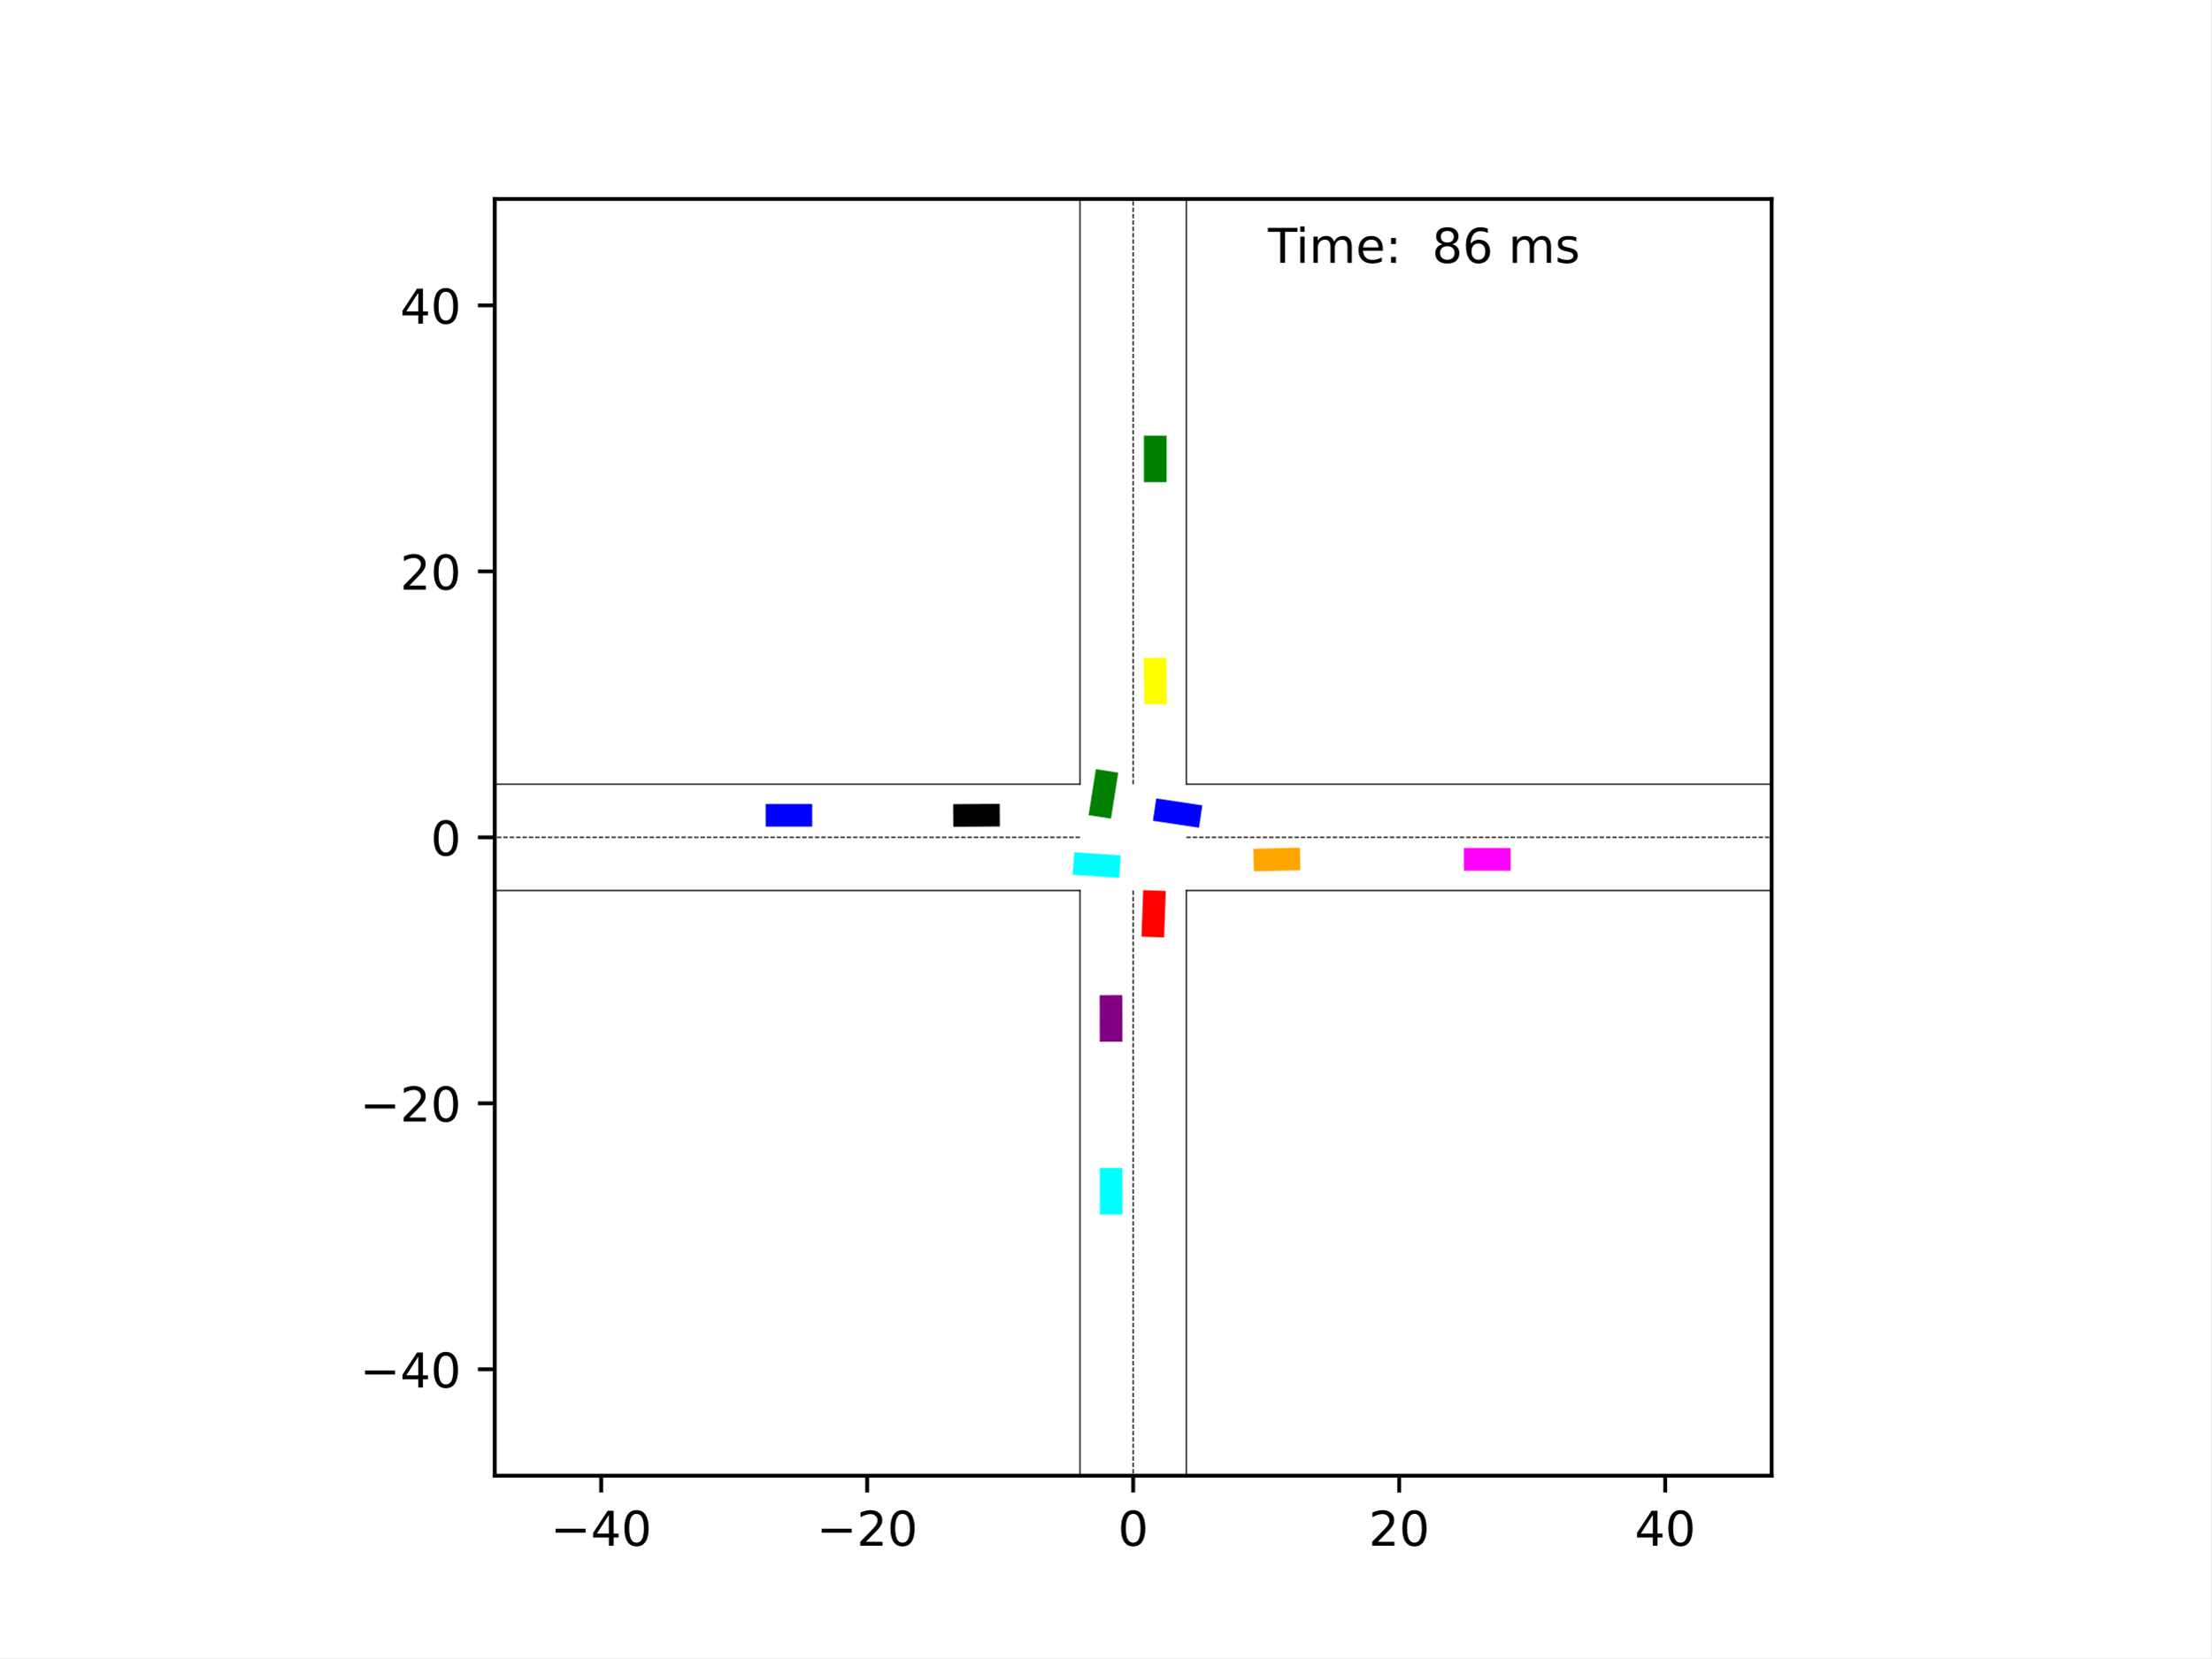
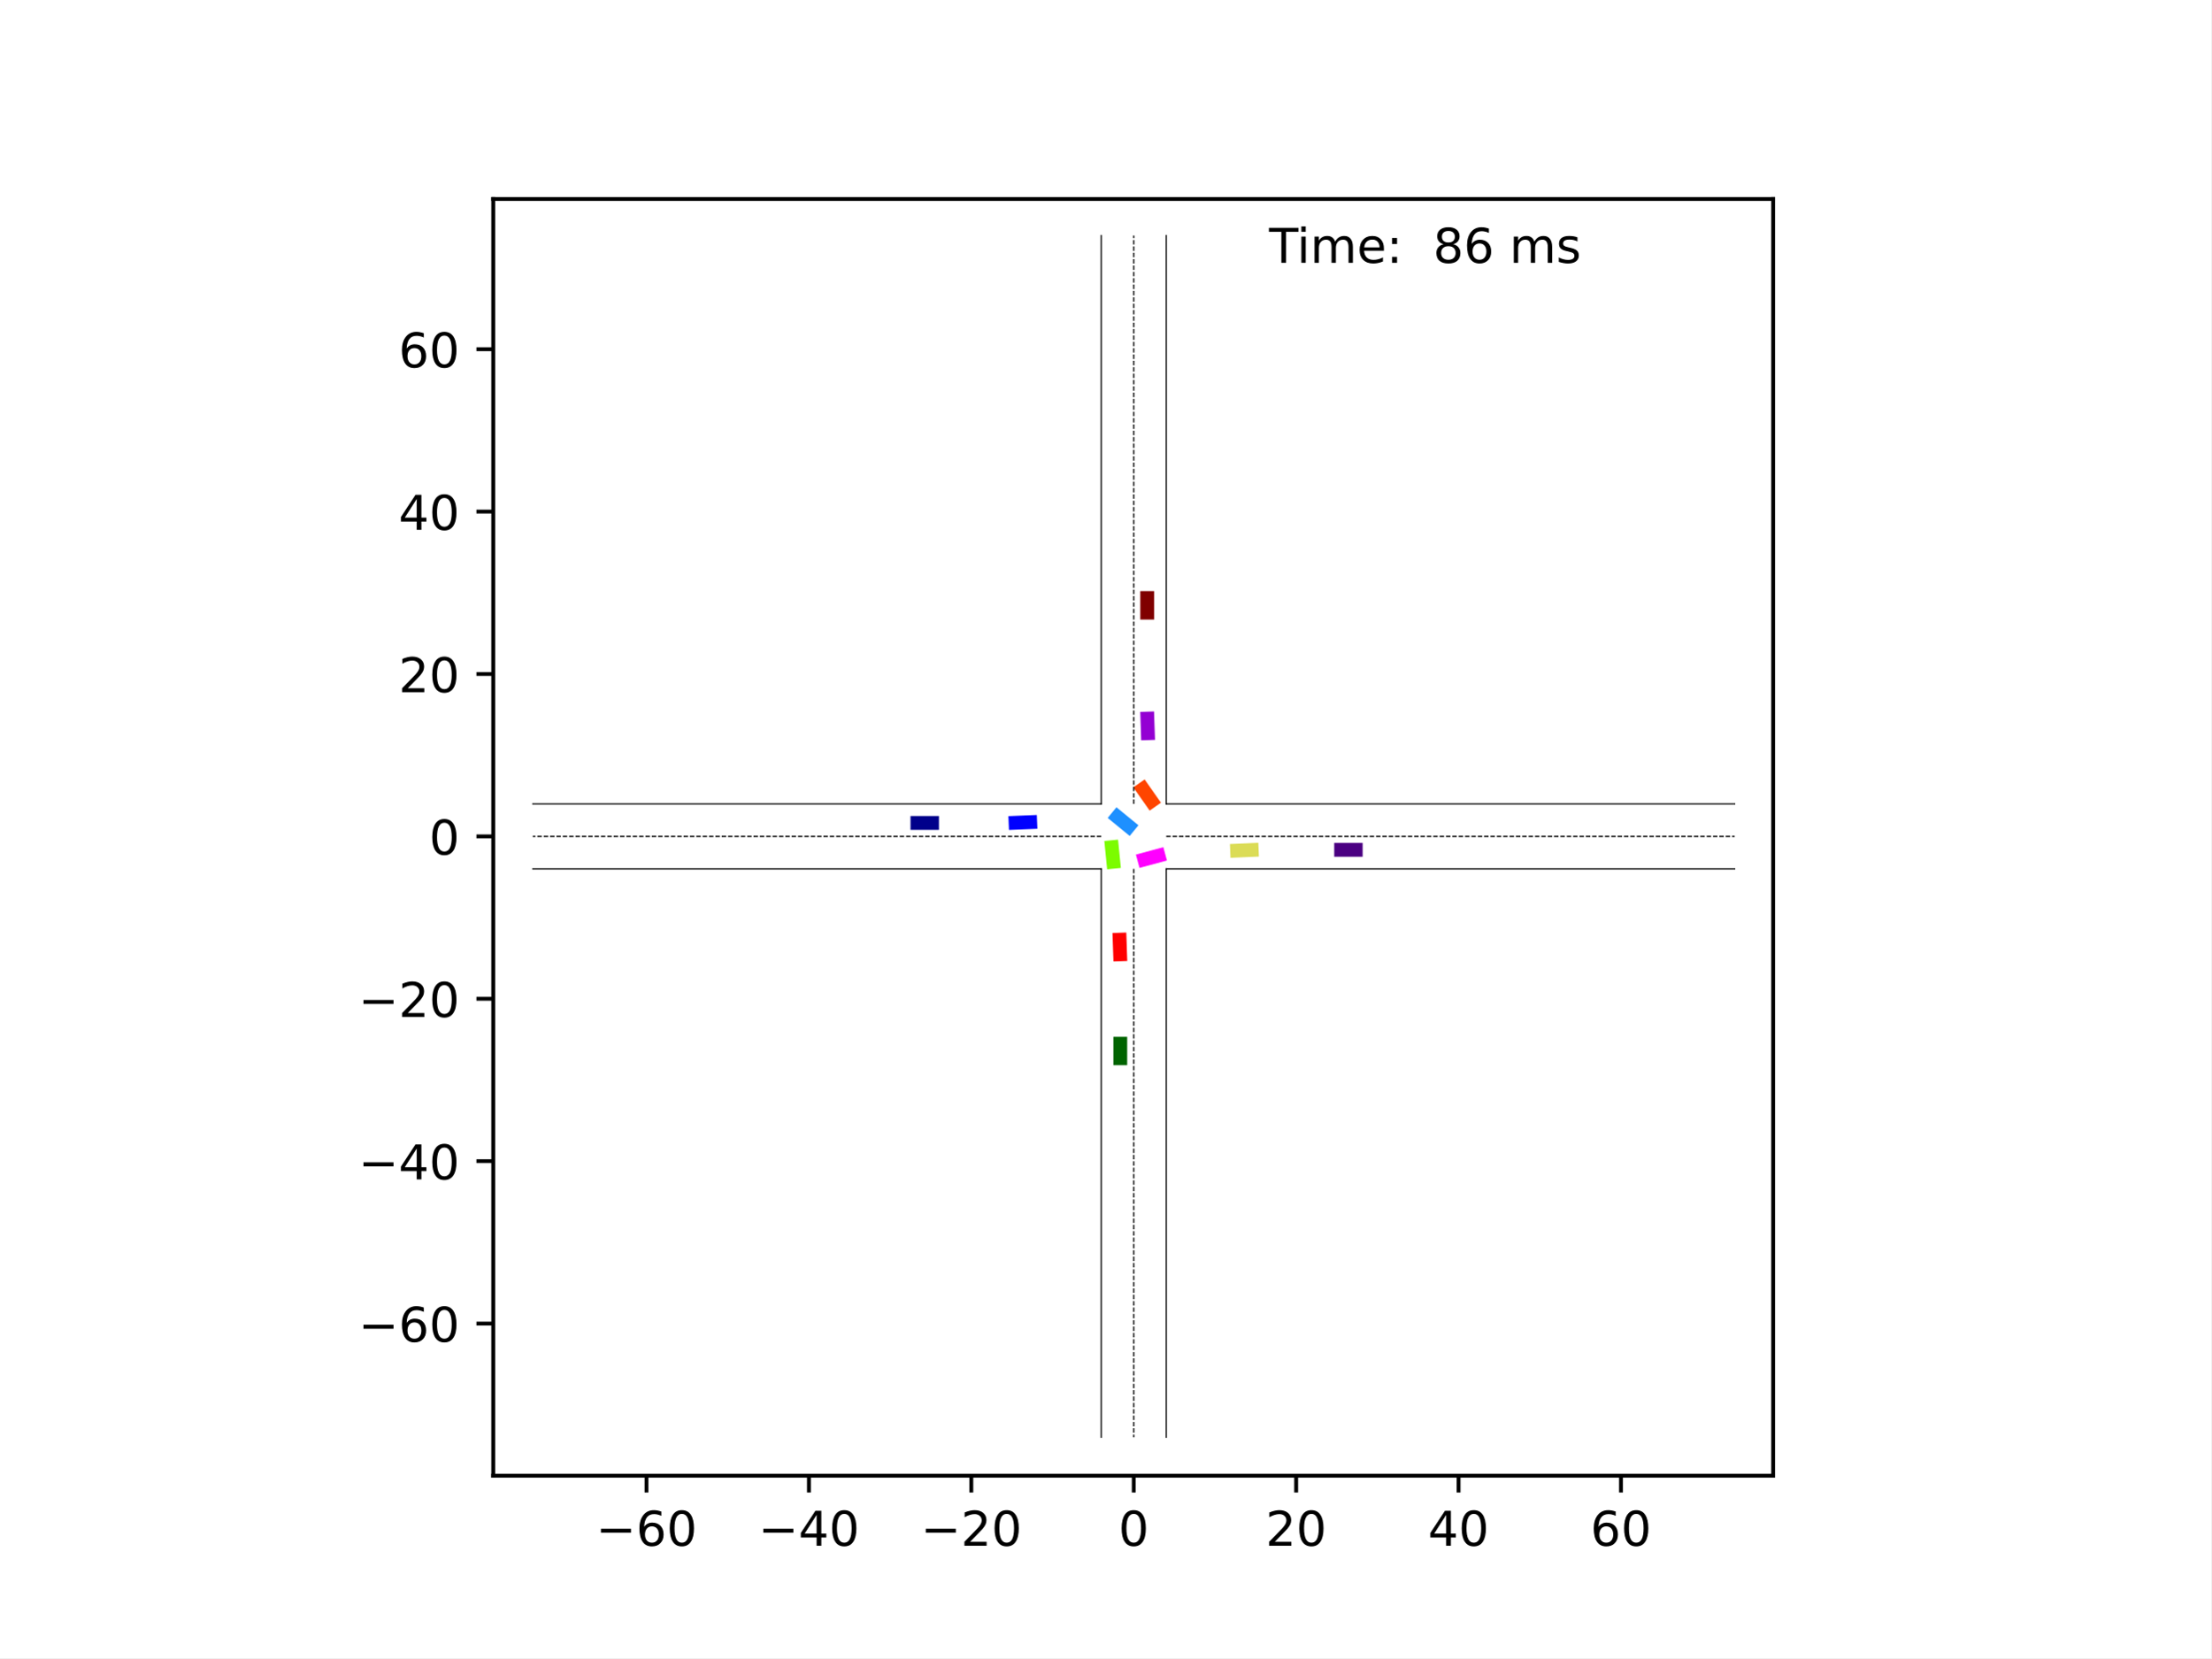
<svg xmlns="http://www.w3.org/2000/svg" xmlns:xlink="http://www.w3.org/1999/xlink" width="460.8pt" height="345.6pt" viewBox="0 0 460.8 345.6" version="1.1">
  <defs>
    <style type="text/css">*{stroke-linejoin: round; stroke-linecap: butt}</style>
  </defs>
  <g id="figure_1">
    <g id="patch_1">
      <path d="M 0 345.6  L 460.8 345.6  L 460.8 0  L 0 0  z " style="fill: #ffffff" />
    </g>
    <g id="axes_1">
      <g id="patch_2">
-         <path d="M 103.104 307.584  L 369.216 307.584  L 369.216 41.472  L 103.104 41.472  z " style="fill: #ffffff" />
+         <path d="M 102.788 307.584  L 369.532 307.584  L 369.532 41.472  L 102.788 41.472  z " style="fill: #ffffff" />
      </g>
      <g id="patch_3">
-         <path d="M 169.266 167.579  L 159.564 167.579  L 159.564 172.292  L 169.266 172.291  z " clip-path="url(#p4de5a771f2)" style="fill: #0000ff" />
+         <path d="M 195.676 170.084  L 189.752 170.083  L 189.751 172.96  L 195.675 172.961  z " clip-path="url(#p2fe51b5f2e)" style="fill: #00008b" />
      </g>
      <g id="patch_4">
-         <path d="M 243.109 100.5  L 243.109 90.798  L 238.396 90.799  L 238.397 100.501  z " clip-path="url(#p4de5a771f2)" style="fill: #008000" />
+         <path d="M 240.517 129.132  L 240.516 123.209  L 237.639 123.209  L 237.64 129.132  z " clip-path="url(#p2fe51b5f2e)" style="fill: #800000" />
      </g>
      <g id="patch_5">
-         <path d="M 229.21 243.449  L 229.212 253.151  L 233.924 253.15  L 233.923 243.448  z " clip-path="url(#p4de5a771f2)" style="fill: #00ffff" />
+         <path d="M 232.032 216.1  L 232.031 222.023  L 234.908 222.023  L 234.909 216.1  z " clip-path="url(#p2fe51b5f2e)" style="fill: #006400" />
      </g>
      <g id="patch_6">
-         <path d="M 305.094 181.477  L 314.796 181.477  L 314.796 176.764  L 305.094 176.765  z " clip-path="url(#p4de5a771f2)" style="fill: #ff00ff" />
+         <path d="M 278.056 178.567  L 283.979 178.568  L 283.979 175.691  L 278.056 175.69  z " clip-path="url(#p2fe51b5f2e)" style="fill: #4b0082" />
      </g>
      <g id="patch_7">
-         <path d="M 243.185 146.749  L 243.052 137.048  L 238.34 137.112  L 238.474 146.814  z " clip-path="url(#p4de5a771f2)" style="fill: #ffff00" />
+         <path d="M 216.072 169.867  L 210.154 170.107  L 210.271 172.982  L 216.189 172.741  z " clip-path="url(#p2fe51b5f2e)" style="fill: #0000ff" />
      </g>
      <g id="patch_8">
-         <path d="M 208.34 167.549  L 198.639 167.617  L 198.672 172.329  L 208.373 172.261  z " clip-path="url(#p4de5a771f2)" />
+         <path d="M 231.844 194.467  L 232.045 200.387  L 234.921 200.289  L 234.72 194.369  z " clip-path="url(#p2fe51b5f2e)" style="fill: #ff0000" />
      </g>
      <g id="patch_9">
-         <path d="M 261.309 181.617  L 271.008 181.392  L 270.899 176.68  L 261.199 176.906  z " clip-path="url(#p4de5a771f2)" style="fill: #ffa500" />
+         <path d="M 256.442 178.796  L 262.36 178.538  L 262.234 175.664  L 256.316 175.922  z " clip-path="url(#p2fe51b5f2e)" style="fill: #dbdc56" />
      </g>
      <g id="patch_10">
-         <path d="M 229.173 207.433  L 229.196 217.135  L 233.909 217.124  L 233.885 207.422  z " clip-path="url(#p4de5a771f2)" style="fill: #800080" />
+         <path d="M 240.707 154.208  L 240.504 148.288  L 237.629 148.387  L 237.831 154.307  z " clip-path="url(#p2fe51b5f2e)" style="fill: #9400d3" />
      </g>
      <g id="patch_11">
-         <path d="M 242.608 195.399  L 242.95 185.703  L 238.241 185.537  L 237.899 195.233  z " clip-path="url(#p4de5a771f2)" style="fill: #ff0000" />
+         <path d="M 237.253 172.009  L 232.668 168.259  L 230.846 170.486  L 235.431 174.236  z " clip-path="url(#p2fe51b5f2e)" style="fill: #1e90ff" />
      </g>
      <g id="patch_12">
-         <path d="M 250.565 167.857  L 240.97 166.42  L 240.272 171.08  L 249.867 172.517  z " clip-path="url(#p4de5a771f2)" style="fill: #0000ff" />
+         <path d="M 241.945 167.308  L 238.545 162.458  L 236.189 164.109  L 239.589 168.959  z " clip-path="url(#p2fe51b5f2e)" style="fill: #ff4500" />
      </g>
      <g id="patch_13">
-         <path d="M 228.39 160.313  L 226.872 169.895  L 231.526 170.632  L 233.044 161.05  z " clip-path="url(#p4de5a771f2)" style="fill: #008000" />
+         <path d="M 230.145 175.286  L 230.726 181.181  L 233.589 180.899  L 233.008 175.004  z " clip-path="url(#p2fe51b5f2e)" style="fill: #7cfc00" />
      </g>
      <g id="patch_14">
-         <path d="M 223.558 182.336  L 233.238 182.988  L 233.555 178.287  L 223.875 177.634  z " clip-path="url(#p4de5a771f2)" style="fill: #00ffff" />
+         <path d="M 237.474 180.898  L 243.193 179.356  L 242.444 176.578  L 236.725 178.12  z " clip-path="url(#p2fe51b5f2e)" style="fill: #ff00ff" />
      </g>
      <g id="matplotlib.axis_1">
        <g id="xtick_1">
          <g id="line2d_1">
            <defs>
-               <path id="m12b097f5a4" d="M 0 0  L 0 3.5  " style="stroke: #000000; stroke-width: 0.8" />
+               <path id="m60ea505c89" d="M 0 0  L 0 3.5  " style="stroke: #000000; stroke-width: 0.8" />
            </defs>
            <g>
-               <use xlink:href="#m12b097f5a4" x="125.28" y="307.584" style="stroke: #000000; stroke-width: 0.8" />
+               <use xlink:href="#m60ea505c89" x="134.73" y="307.584" style="stroke: #000000; stroke-width: 0.8" />
            </g>
          </g>
          <g id="text_1">
-             <g transform="translate(114.7277 322.1824) scale(0.1 -0.1)">
+             <g transform="translate(124.1775 322.1824) scale(0.1 -0.1)">
              <defs>
                <path id="DejaVuSans-2212" d="M 678 2272  L 4684 2272  L 4684 1741  L 678 1741  L 678 2272  z " transform="scale(0.015625)" />
-                 <path id="DejaVuSans-34" d="M 2419 4116  L 825 1625  L 2419 1625  L 2419 4116  z M 2253 4666  L 3047 4666  L 3047 1625  L 3713 1625  L 3713 1100  L 3047 1100  L 3047 0  L 2419 0  L 2419 1100  L 313 1100  L 313 1709  L 2253 4666  z " transform="scale(0.015625)" />
+                 <path id="DejaVuSans-36" d="M 2113 2584  Q 1688 2584 1439 2293  Q 1191 2003 1191 1497  Q 1191 994 1439 701  Q 1688 409 2113 409  Q 2538 409 2786 701  Q 3034 994 3034 1497  Q 3034 2003 2786 2293  Q 2538 2584 2113 2584  z M 3366 4563  L 3366 3988  Q 3128 4100 2886 4159  Q 2644 4219 2406 4219  Q 1781 4219 1451 3797  Q 1122 3375 1075 2522  Q 1259 2794 1537 2939  Q 1816 3084 2150 3084  Q 2853 3084 3261 2657  Q 3669 2231 3669 1497  Q 3669 778 3244 343  Q 2819 -91 2113 -91  Q 1303 -91 875 529  Q 447 1150 447 2328  Q 447 3434 972 4092  Q 1497 4750 2381 4750  Q 2619 4750 2861 4703  Q 3103 4656 3366 4563  z " transform="scale(0.015625)" />
                <path id="DejaVuSans-30" d="M 2034 4250  Q 1547 4250 1301 3770  Q 1056 3291 1056 2328  Q 1056 1369 1301 889  Q 1547 409 2034 409  Q 2525 409 2770 889  Q 3016 1369 3016 2328  Q 3016 3291 2770 3770  Q 2525 4250 2034 4250  z M 2034 4750  Q 2819 4750 3233 4129  Q 3647 3509 3647 2328  Q 3647 1150 3233 529  Q 2819 -91 2034 -91  Q 1250 -91 836 529  Q 422 1150 422 2328  Q 422 3509 836 4129  Q 1250 4750 2034 4750  z " transform="scale(0.015625)" />
              </defs>
              <use xlink:href="#DejaVuSans-2212" />
-               <use xlink:href="#DejaVuSans-34" x="83.789" />
+               <use xlink:href="#DejaVuSans-36" x="83.789" />
              <use xlink:href="#DejaVuSans-30" x="147.412" />
            </g>
          </g>
        </g>
        <g id="xtick_2">
          <g id="line2d_2">
            <g>
-               <use xlink:href="#m12b097f5a4" x="180.72" y="307.584" style="stroke: #000000; stroke-width: 0.8" />
+               <use xlink:href="#m60ea505c89" x="168.578" y="307.584" style="stroke: #000000; stroke-width: 0.8" />
            </g>
          </g>
          <g id="text_2">
-             <g transform="translate(170.1677 322.1824) scale(0.1 -0.1)">
+             <g transform="translate(158.0256 322.1824) scale(0.1 -0.1)">
+               <defs>
+                 <path id="DejaVuSans-34" d="M 2419 4116  L 825 1625  L 2419 1625  L 2419 4116  z M 2253 4666  L 3047 4666  L 3047 1625  L 3713 1625  L 3713 1100  L 3047 1100  L 3047 0  L 2419 0  L 2419 1100  L 313 1100  L 313 1709  L 2253 4666  z " transform="scale(0.015625)" />
+               </defs>
+               <use xlink:href="#DejaVuSans-2212" />
+               <use xlink:href="#DejaVuSans-34" x="83.789" />
+               <use xlink:href="#DejaVuSans-30" x="147.412" />
+             </g>
+           </g>
+         </g>
+         <g id="xtick_3">
+           <g id="line2d_3">
+             <g>
+               <use xlink:href="#m60ea505c89" x="202.426" y="307.584" style="stroke: #000000; stroke-width: 0.8" />
+             </g>
+           </g>
+           <g id="text_3">
+             <g transform="translate(191.8737 322.1824) scale(0.1 -0.1)">
              <defs>
                <path id="DejaVuSans-32" d="M 1228 531  L 3431 531  L 3431 0  L 469 0  L 469 531  Q 828 903 1448 1529  Q 2069 2156 2228 2338  Q 2531 2678 2651 2914  Q 2772 3150 2772 3378  Q 2772 3750 2511 3984  Q 2250 4219 1831 4219  Q 1534 4219 1204 4116  Q 875 4013 500 3803  L 500 4441  Q 881 4594 1212 4672  Q 1544 4750 1819 4750  Q 2544 4750 2975 4387  Q 3406 4025 3406 3419  Q 3406 3131 3298 2873  Q 3191 2616 2906 2266  Q 2828 2175 2409 1742  Q 1991 1309 1228 531  z " transform="scale(0.015625)" />
              </defs>
              <use xlink:href="#DejaVuSans-2212" />
              <use xlink:href="#DejaVuSans-32" x="83.789" />
              <use xlink:href="#DejaVuSans-30" x="147.412" />
            </g>
          </g>
        </g>
-         <g id="xtick_3">
-           <g id="line2d_3">
-             <g>
-               <use xlink:href="#m12b097f5a4" x="236.16" y="307.584" style="stroke: #000000; stroke-width: 0.8" />
-             </g>
-           </g>
-           <g id="text_3">
-             <g transform="translate(232.9787 322.1824) scale(0.1 -0.1)">
-               <use xlink:href="#DejaVuSans-30" />
-             </g>
-           </g>
-         </g>
        <g id="xtick_4">
          <g id="line2d_4">
            <g>
-               <use xlink:href="#m12b097f5a4" x="291.6" y="307.584" style="stroke: #000000; stroke-width: 0.8" />
+               <use xlink:href="#m60ea505c89" x="236.274" y="307.584" style="stroke: #000000; stroke-width: 0.8" />
            </g>
          </g>
          <g id="text_4">
-             <g transform="translate(285.2375 322.1824) scale(0.1 -0.1)">
-               <use xlink:href="#DejaVuSans-32" />
-               <use xlink:href="#DejaVuSans-30" x="63.623" />
+             <g transform="translate(233.0929 322.1824) scale(0.1 -0.1)">
+               <use xlink:href="#DejaVuSans-30" />
            </g>
          </g>
        </g>
        <g id="xtick_5">
          <g id="line2d_5">
            <g>
-               <use xlink:href="#m12b097f5a4" x="347.04" y="307.584" style="stroke: #000000; stroke-width: 0.8" />
+               <use xlink:href="#m60ea505c89" x="270.122" y="307.584" style="stroke: #000000; stroke-width: 0.8" />
            </g>
          </g>
          <g id="text_5">
-             <g transform="translate(340.6775 322.1824) scale(0.1 -0.1)">
+             <g transform="translate(263.7597 322.1824) scale(0.1 -0.1)">
+               <use xlink:href="#DejaVuSans-32" />
+               <use xlink:href="#DejaVuSans-30" x="63.623" />
+             </g>
+           </g>
+         </g>
+         <g id="xtick_6">
+           <g id="line2d_6">
+             <g>
+               <use xlink:href="#m60ea505c89" x="303.97" y="307.584" style="stroke: #000000; stroke-width: 0.8" />
+             </g>
+           </g>
+           <g id="text_6">
+             <g transform="translate(297.6078 322.1824) scale(0.1 -0.1)">
              <use xlink:href="#DejaVuSans-34" />
+               <use xlink:href="#DejaVuSans-30" x="63.623" />
+             </g>
+           </g>
+         </g>
+         <g id="xtick_7">
+           <g id="line2d_7">
+             <g>
+               <use xlink:href="#m60ea505c89" x="337.818" y="307.584" style="stroke: #000000; stroke-width: 0.8" />
+             </g>
+           </g>
+           <g id="text_7">
+             <g transform="translate(331.4559 322.1824) scale(0.1 -0.1)">
+               <use xlink:href="#DejaVuSans-36" />
              <use xlink:href="#DejaVuSans-30" x="63.623" />
            </g>
          </g>
        </g>
      </g>
      <g id="matplotlib.axis_2">
        <g id="ytick_1">
-           <g id="line2d_6">
+           <g id="line2d_8">
            <defs>
-               <path id="m33c974b366" d="M 0 0  L -3.5 0  " style="stroke: #000000; stroke-width: 0.8" />
+               <path id="md9d156412b" d="M 0 0  L -3.5 0  " style="stroke: #000000; stroke-width: 0.8" />
            </defs>
            <g>
-               <use xlink:href="#m33c974b366" x="103.104" y="285.408" style="stroke: #000000; stroke-width: 0.8" />
-             </g>
-           </g>
-           <g id="text_6">
-             <g transform="translate(74.99931 289.2072) scale(0.1 -0.1)">
+               <use xlink:href="#md9d156412b" x="102.788" y="275.87" style="stroke: #000000; stroke-width: 0.8" />
+             </g>
+           </g>
+           <g id="text_8">
+             <g transform="translate(74.68291 279.6692) scale(0.1 -0.1)">
+               <use xlink:href="#DejaVuSans-2212" />
+               <use xlink:href="#DejaVuSans-36" x="83.789" />
+               <use xlink:href="#DejaVuSans-30" x="147.412" />
+             </g>
+           </g>
+         </g>
+         <g id="ytick_2">
+           <g id="line2d_9">
+             <g>
+               <use xlink:href="#md9d156412b" x="102.788" y="242.022" style="stroke: #000000; stroke-width: 0.8" />
+             </g>
+           </g>
+           <g id="text_9">
+             <g transform="translate(74.68291 245.8211) scale(0.1 -0.1)">
              <use xlink:href="#DejaVuSans-2212" />
              <use xlink:href="#DejaVuSans-34" x="83.789" />
              <use xlink:href="#DejaVuSans-30" x="147.412" />
            </g>
          </g>
        </g>
-         <g id="ytick_2">
-           <g id="line2d_7">
-             <g>
-               <use xlink:href="#m33c974b366" x="103.104" y="229.968" style="stroke: #000000; stroke-width: 0.8" />
-             </g>
-           </g>
-           <g id="text_7">
-             <g transform="translate(74.99931 233.7672) scale(0.1 -0.1)">
+         <g id="ytick_3">
+           <g id="line2d_10">
+             <g>
+               <use xlink:href="#md9d156412b" x="102.788" y="208.174" style="stroke: #000000; stroke-width: 0.8" />
+             </g>
+           </g>
+           <g id="text_10">
+             <g transform="translate(74.68291 211.973) scale(0.1 -0.1)">
              <use xlink:href="#DejaVuSans-2212" />
              <use xlink:href="#DejaVuSans-32" x="83.789" />
              <use xlink:href="#DejaVuSans-30" x="147.412" />
            </g>
          </g>
        </g>
-         <g id="ytick_3">
-           <g id="line2d_8">
-             <g>
-               <use xlink:href="#m33c974b366" x="103.104" y="174.528" style="stroke: #000000; stroke-width: 0.8" />
-             </g>
-           </g>
-           <g id="text_8">
-             <g transform="translate(89.7415 178.3272) scale(0.1 -0.1)">
+         <g id="ytick_4">
+           <g id="line2d_11">
+             <g>
+               <use xlink:href="#md9d156412b" x="102.788" y="174.326" style="stroke: #000000; stroke-width: 0.8" />
+             </g>
+           </g>
+           <g id="text_11">
+             <g transform="translate(89.4251 178.1249) scale(0.1 -0.1)">
              <use xlink:href="#DejaVuSans-30" />
            </g>
          </g>
        </g>
-         <g id="ytick_4">
-           <g id="line2d_9">
-             <g>
-               <use xlink:href="#m33c974b366" x="103.104" y="119.088" style="stroke: #000000; stroke-width: 0.8" />
-             </g>
-           </g>
-           <g id="text_9">
-             <g transform="translate(83.379 122.8872) scale(0.1 -0.1)">
+         <g id="ytick_5">
+           <g id="line2d_12">
+             <g>
+               <use xlink:href="#md9d156412b" x="102.788" y="140.478" style="stroke: #000000; stroke-width: 0.8" />
+             </g>
+           </g>
+           <g id="text_12">
+             <g transform="translate(83.0626 144.2769) scale(0.1 -0.1)">
              <use xlink:href="#DejaVuSans-32" />
              <use xlink:href="#DejaVuSans-30" x="63.623" />
            </g>
          </g>
        </g>
-         <g id="ytick_5">
-           <g id="line2d_10">
-             <g>
-               <use xlink:href="#m33c974b366" x="103.104" y="63.648" style="stroke: #000000; stroke-width: 0.8" />
-             </g>
-           </g>
-           <g id="text_10">
-             <g transform="translate(83.379 67.44722) scale(0.1 -0.1)">
+         <g id="ytick_6">
+           <g id="line2d_13">
+             <g>
+               <use xlink:href="#md9d156412b" x="102.788" y="106.63" style="stroke: #000000; stroke-width: 0.8" />
+             </g>
+           </g>
+           <g id="text_13">
+             <g transform="translate(83.0626 110.4288) scale(0.1 -0.1)">
              <use xlink:href="#DejaVuSans-34" />
              <use xlink:href="#DejaVuSans-30" x="63.623" />
            </g>
          </g>
        </g>
-       </g>
-       <g id="line2d_11">
-         <path d="M 247.248 346.6  L 247.248 185.616  " clip-path="url(#p4de5a771f2)" style="fill: none; stroke: #000000; stroke-width: 0.25; stroke-linecap: square" />
-       </g>
-       <g id="line2d_12">
-         <path d="M 247.248 185.616  L 413.568 185.616  " clip-path="url(#p4de5a771f2)" style="fill: none; stroke: #000000; stroke-width: 0.25; stroke-linecap: square" />
-       </g>
-       <g id="line2d_13">
-         <path d="M 413.568 163.44  L 247.248 163.44  " clip-path="url(#p4de5a771f2)" style="fill: none; stroke: #000000; stroke-width: 0.25; stroke-linecap: square" />
-       </g>
-       <g id="line2d_14">
-         <path d="M 247.248 163.44  L 247.248 -1  " clip-path="url(#p4de5a771f2)" style="fill: none; stroke: #000000; stroke-width: 0.25; stroke-linecap: square" />
+         <g id="ytick_7">
+           <g id="line2d_14">
+             <g>
+               <use xlink:href="#md9d156412b" x="102.788" y="72.781" style="stroke: #000000; stroke-width: 0.8" />
+             </g>
+           </g>
+           <g id="text_14">
+             <g transform="translate(83.0626 76.5807) scale(0.1 -0.1)">
+               <use xlink:href="#DejaVuSans-36" />
+               <use xlink:href="#DejaVuSans-30" x="63.623" />
+             </g>
+           </g>
+         </g>
      </g>
      <g id="line2d_15">
-         <path d="M 225.072 -1  L 225.072 163.44  " clip-path="url(#p4de5a771f2)" style="fill: none; stroke: #000000; stroke-width: 0.25; stroke-linecap: square" />
+         <path d="M 243.044 299.564  L 243.044 181.095  " clip-path="url(#p2fe51b5f2e)" style="fill: none; stroke: #000000; stroke-width: 0.25; stroke-linecap: square" />
      </g>
      <g id="line2d_16">
-         <path d="M 225.072 163.44  L 58.752 163.44  " clip-path="url(#p4de5a771f2)" style="fill: none; stroke: #000000; stroke-width: 0.25; stroke-linecap: square" />
+         <path d="M 243.044 181.095  L 361.512 181.095  " clip-path="url(#p2fe51b5f2e)" style="fill: none; stroke: #000000; stroke-width: 0.25; stroke-linecap: square" />
      </g>
      <g id="line2d_17">
-         <path d="M 58.752 185.616  L 225.072 185.616  " clip-path="url(#p4de5a771f2)" style="fill: none; stroke: #000000; stroke-width: 0.25; stroke-linecap: square" />
+         <path d="M 361.512 167.556  L 243.044 167.556  " clip-path="url(#p2fe51b5f2e)" style="fill: none; stroke: #000000; stroke-width: 0.25; stroke-linecap: square" />
      </g>
      <g id="line2d_18">
-         <path d="M 225.072 185.616  L 225.072 346.6  " clip-path="url(#p4de5a771f2)" style="fill: none; stroke: #000000; stroke-width: 0.25; stroke-linecap: square" />
+         <path d="M 243.044 167.556  L 243.044 49.088  " clip-path="url(#p2fe51b5f2e)" style="fill: none; stroke: #000000; stroke-width: 0.25; stroke-linecap: square" />
      </g>
      <g id="line2d_19">
-         <path d="M 247.248 174.528  L 413.568 174.528  " clip-path="url(#p4de5a771f2)" style="fill: none; stroke-dasharray: 0.925,0.4; stroke-dashoffset: 0; stroke: #000000; stroke-width: 0.25" />
+         <path d="M 229.505 49.088  L 229.505 167.556  " clip-path="url(#p2fe51b5f2e)" style="fill: none; stroke: #000000; stroke-width: 0.25; stroke-linecap: square" />
      </g>
      <g id="line2d_20">
-         <path d="M 236.16 163.44  L 236.16 -1  " clip-path="url(#p4de5a771f2)" style="fill: none; stroke-dasharray: 0.925,0.4; stroke-dashoffset: 0; stroke: #000000; stroke-width: 0.25" />
+         <path d="M 229.505 167.556  L 111.036 167.556  " clip-path="url(#p2fe51b5f2e)" style="fill: none; stroke: #000000; stroke-width: 0.25; stroke-linecap: square" />
      </g>
      <g id="line2d_21">
-         <path d="M 225.072 174.528  L 58.752 174.528  " clip-path="url(#p4de5a771f2)" style="fill: none; stroke-dasharray: 0.925,0.4; stroke-dashoffset: 0; stroke: #000000; stroke-width: 0.25" />
+         <path d="M 111.036 181.095  L 229.505 181.095  " clip-path="url(#p2fe51b5f2e)" style="fill: none; stroke: #000000; stroke-width: 0.25; stroke-linecap: square" />
      </g>
      <g id="line2d_22">
-         <path d="M 236.16 185.616  L 236.16 346.6  " clip-path="url(#p4de5a771f2)" style="fill: none; stroke-dasharray: 0.925,0.4; stroke-dashoffset: 0; stroke: #000000; stroke-width: 0.25" />
+         <path d="M 229.505 181.095  L 229.505 299.564  " clip-path="url(#p2fe51b5f2e)" style="fill: none; stroke: #000000; stroke-width: 0.25; stroke-linecap: square" />
+       </g>
+       <g id="line2d_23">
+         <path d="M 243.044 174.326  L 361.512 174.326  " clip-path="url(#p2fe51b5f2e)" style="fill: none; stroke-dasharray: 0.925,0.4; stroke-dashoffset: 0; stroke: #000000; stroke-width: 0.25" />
+       </g>
+       <g id="line2d_24">
+         <path d="M 236.274 167.556  L 236.274 49.088  " clip-path="url(#p2fe51b5f2e)" style="fill: none; stroke-dasharray: 0.925,0.4; stroke-dashoffset: 0; stroke: #000000; stroke-width: 0.25" />
+       </g>
+       <g id="line2d_25">
+         <path d="M 229.505 174.326  L 111.036 174.326  " clip-path="url(#p2fe51b5f2e)" style="fill: none; stroke-dasharray: 0.925,0.4; stroke-dashoffset: 0; stroke: #000000; stroke-width: 0.25" />
+       </g>
+       <g id="line2d_26">
+         <path d="M 236.274 181.095  L 236.274 299.564  " clip-path="url(#p2fe51b5f2e)" style="fill: none; stroke-dasharray: 0.925,0.4; stroke-dashoffset: 0; stroke: #000000; stroke-width: 0.25" />
      </g>
      <g id="patch_15">
-         <path d="M 103.104 307.584  L 103.104 41.472  " style="fill: none; stroke: #000000; stroke-width: 0.8; stroke-linejoin: miter; stroke-linecap: square" />
+         <path d="M 102.788 307.584  L 102.788 41.472  " style="fill: none; stroke: #000000; stroke-width: 0.8; stroke-linejoin: miter; stroke-linecap: square" />
      </g>
      <g id="patch_16">
-         <path d="M 369.216 307.584  L 369.216 41.472  " style="fill: none; stroke: #000000; stroke-width: 0.8; stroke-linejoin: miter; stroke-linecap: square" />
+         <path d="M 369.532 307.584  L 369.532 41.472  " style="fill: none; stroke: #000000; stroke-width: 0.8; stroke-linejoin: miter; stroke-linecap: square" />
      </g>
      <g id="patch_17">
-         <path d="M 103.104 307.584  L 369.216 307.584  " style="fill: none; stroke: #000000; stroke-width: 0.8; stroke-linejoin: miter; stroke-linecap: square" />
+         <path d="M 102.788 307.584  L 369.532 307.584  " style="fill: none; stroke: #000000; stroke-width: 0.8; stroke-linejoin: miter; stroke-linecap: square" />
      </g>
      <g id="patch_18">
-         <path d="M 103.104 41.472  L 369.216 41.472  " style="fill: none; stroke: #000000; stroke-width: 0.8; stroke-linejoin: miter; stroke-linecap: square" />
-       </g>
-       <g id="text_11">
-         <g transform="translate(264.2539 54.7776) scale(0.1 -0.1)">
+         <path d="M 102.788 41.472  L 369.532 41.472  " style="fill: none; stroke: #000000; stroke-width: 0.8; stroke-linejoin: miter; stroke-linecap: square" />
+       </g>
+       <g id="text_15">
+         <g transform="translate(264.4754 54.7776) scale(0.1 -0.1)">
          <defs>
            <path id="DejaVuSans-54" d="M -19 4666  L 3928 4666  L 3928 4134  L 2272 4134  L 2272 0  L 1638 0  L 1638 4134  L -19 4134  L -19 4666  z " transform="scale(0.015625)" />
            <path id="DejaVuSans-69" d="M 603 3500  L 1178 3500  L 1178 0  L 603 0  L 603 3500  z M 603 4863  L 1178 4863  L 1178 4134  L 603 4134  L 603 4863  z " transform="scale(0.015625)" />
            <path id="DejaVuSans-6d" d="M 3328 2828  Q 3544 3216 3844 3400  Q 4144 3584 4550 3584  Q 5097 3584 5394 3201  Q 5691 2819 5691 2113  L 5691 0  L 5113 0  L 5113 2094  Q 5113 2597 4934 2840  Q 4756 3084 4391 3084  Q 3944 3084 3684 2787  Q 3425 2491 3425 1978  L 3425 0  L 2847 0  L 2847 2094  Q 2847 2600 2669 2842  Q 2491 3084 2119 3084  Q 1678 3084 1418 2786  Q 1159 2488 1159 1978  L 1159 0  L 581 0  L 581 3500  L 1159 3500  L 1159 2956  Q 1356 3278 1631 3431  Q 1906 3584 2284 3584  Q 2666 3584 2933 3390  Q 3200 3197 3328 2828  z " transform="scale(0.015625)" />
            <path id="DejaVuSans-65" d="M 3597 1894  L 3597 1613  L 953 1613  Q 991 1019 1311 708  Q 1631 397 2203 397  Q 2534 397 2845 478  Q 3156 559 3463 722  L 3463 178  Q 3153 47 2828 -22  Q 2503 -91 2169 -91  Q 1331 -91 842 396  Q 353 884 353 1716  Q 353 2575 817 3079  Q 1281 3584 2069 3584  Q 2775 3584 3186 3129  Q 3597 2675 3597 1894  z M 3022 2063  Q 3016 2534 2758 2815  Q 2500 3097 2075 3097  Q 1594 3097 1305 2825  Q 1016 2553 972 2059  L 3022 2063  z " transform="scale(0.015625)" />
            <path id="DejaVuSans-3a" d="M 750 794  L 1409 794  L 1409 0  L 750 0  L 750 794  z M 750 3309  L 1409 3309  L 1409 2516  L 750 2516  L 750 3309  z " transform="scale(0.015625)" />
            <path id="DejaVuSans-20" transform="scale(0.015625)" />
            <path id="DejaVuSans-38" d="M 2034 2216  Q 1584 2216 1326 1975  Q 1069 1734 1069 1313  Q 1069 891 1326 650  Q 1584 409 2034 409  Q 2484 409 2743 651  Q 3003 894 3003 1313  Q 3003 1734 2745 1975  Q 2488 2216 2034 2216  z M 1403 2484  Q 997 2584 770 2862  Q 544 3141 544 3541  Q 544 4100 942 4425  Q 1341 4750 2034 4750  Q 2731 4750 3128 4425  Q 3525 4100 3525 3541  Q 3525 3141 3298 2862  Q 3072 2584 2669 2484  Q 3125 2378 3379 2068  Q 3634 1759 3634 1313  Q 3634 634 3220 271  Q 2806 -91 2034 -91  Q 1263 -91 848 271  Q 434 634 434 1313  Q 434 1759 690 2068  Q 947 2378 1403 2484  z M 1172 3481  Q 1172 3119 1398 2916  Q 1625 2713 2034 2713  Q 2441 2713 2670 2916  Q 2900 3119 2900 3481  Q 2900 3844 2670 4047  Q 2441 4250 2034 4250  Q 1625 4250 1398 4047  Q 1172 3844 1172 3481  z " transform="scale(0.015625)" />
-             <path id="DejaVuSans-36" d="M 2113 2584  Q 1688 2584 1439 2293  Q 1191 2003 1191 1497  Q 1191 994 1439 701  Q 1688 409 2113 409  Q 2538 409 2786 701  Q 3034 994 3034 1497  Q 3034 2003 2786 2293  Q 2538 2584 2113 2584  z M 3366 4563  L 3366 3988  Q 3128 4100 2886 4159  Q 2644 4219 2406 4219  Q 1781 4219 1451 3797  Q 1122 3375 1075 2522  Q 1259 2794 1537 2939  Q 1816 3084 2150 3084  Q 2853 3084 3261 2657  Q 3669 2231 3669 1497  Q 3669 778 3244 343  Q 2819 -91 2113 -91  Q 1303 -91 875 529  Q 447 1150 447 2328  Q 447 3434 972 4092  Q 1497 4750 2381 4750  Q 2619 4750 2861 4703  Q 3103 4656 3366 4563  z " transform="scale(0.015625)" />
            <path id="DejaVuSans-73" d="M 2834 3397  L 2834 2853  Q 2591 2978 2328 3040  Q 2066 3103 1784 3103  Q 1356 3103 1142 2972  Q 928 2841 928 2578  Q 928 2378 1081 2264  Q 1234 2150 1697 2047  L 1894 2003  Q 2506 1872 2764 1633  Q 3022 1394 3022 966  Q 3022 478 2636 193  Q 2250 -91 1575 -91  Q 1294 -91 989 -36  Q 684 19 347 128  L 347 722  Q 666 556 975 473  Q 1284 391 1588 391  Q 1994 391 2212 530  Q 2431 669 2431 922  Q 2431 1156 2273 1281  Q 2116 1406 1581 1522  L 1381 1569  Q 847 1681 609 1914  Q 372 2147 372 2553  Q 372 3047 722 3315  Q 1072 3584 1716 3584  Q 2034 3584 2315 3537  Q 2597 3491 2834 3397  z " transform="scale(0.015625)" />
          </defs>
          <use xlink:href="#DejaVuSans-54" />
          <use xlink:href="#DejaVuSans-69" x="57.959" />
          <use xlink:href="#DejaVuSans-6d" x="85.742" />
          <use xlink:href="#DejaVuSans-65" x="183.154" />
          <use xlink:href="#DejaVuSans-3a" x="244.678" />
          <use xlink:href="#DejaVuSans-20" x="278.369" />
          <use xlink:href="#DejaVuSans-20" x="310.156" />
          <use xlink:href="#DejaVuSans-38" x="341.943" />
          <use xlink:href="#DejaVuSans-36" x="405.566" />
          <use xlink:href="#DejaVuSans-20" x="469.189" />
          <use xlink:href="#DejaVuSans-6d" x="500.977" />
          <use xlink:href="#DejaVuSans-73" x="598.389" />
        </g>
      </g>
    </g>
  </g>
  <defs>
-     <clipPath id="p4de5a771f2">
-       <rect x="103.104" y="41.472" width="266.112" height="266.112" />
+     <clipPath id="p2fe51b5f2e">
+       <rect x="102.788" y="41.472" width="266.745" height="266.112" />
    </clipPath>
  </defs>
</svg>
